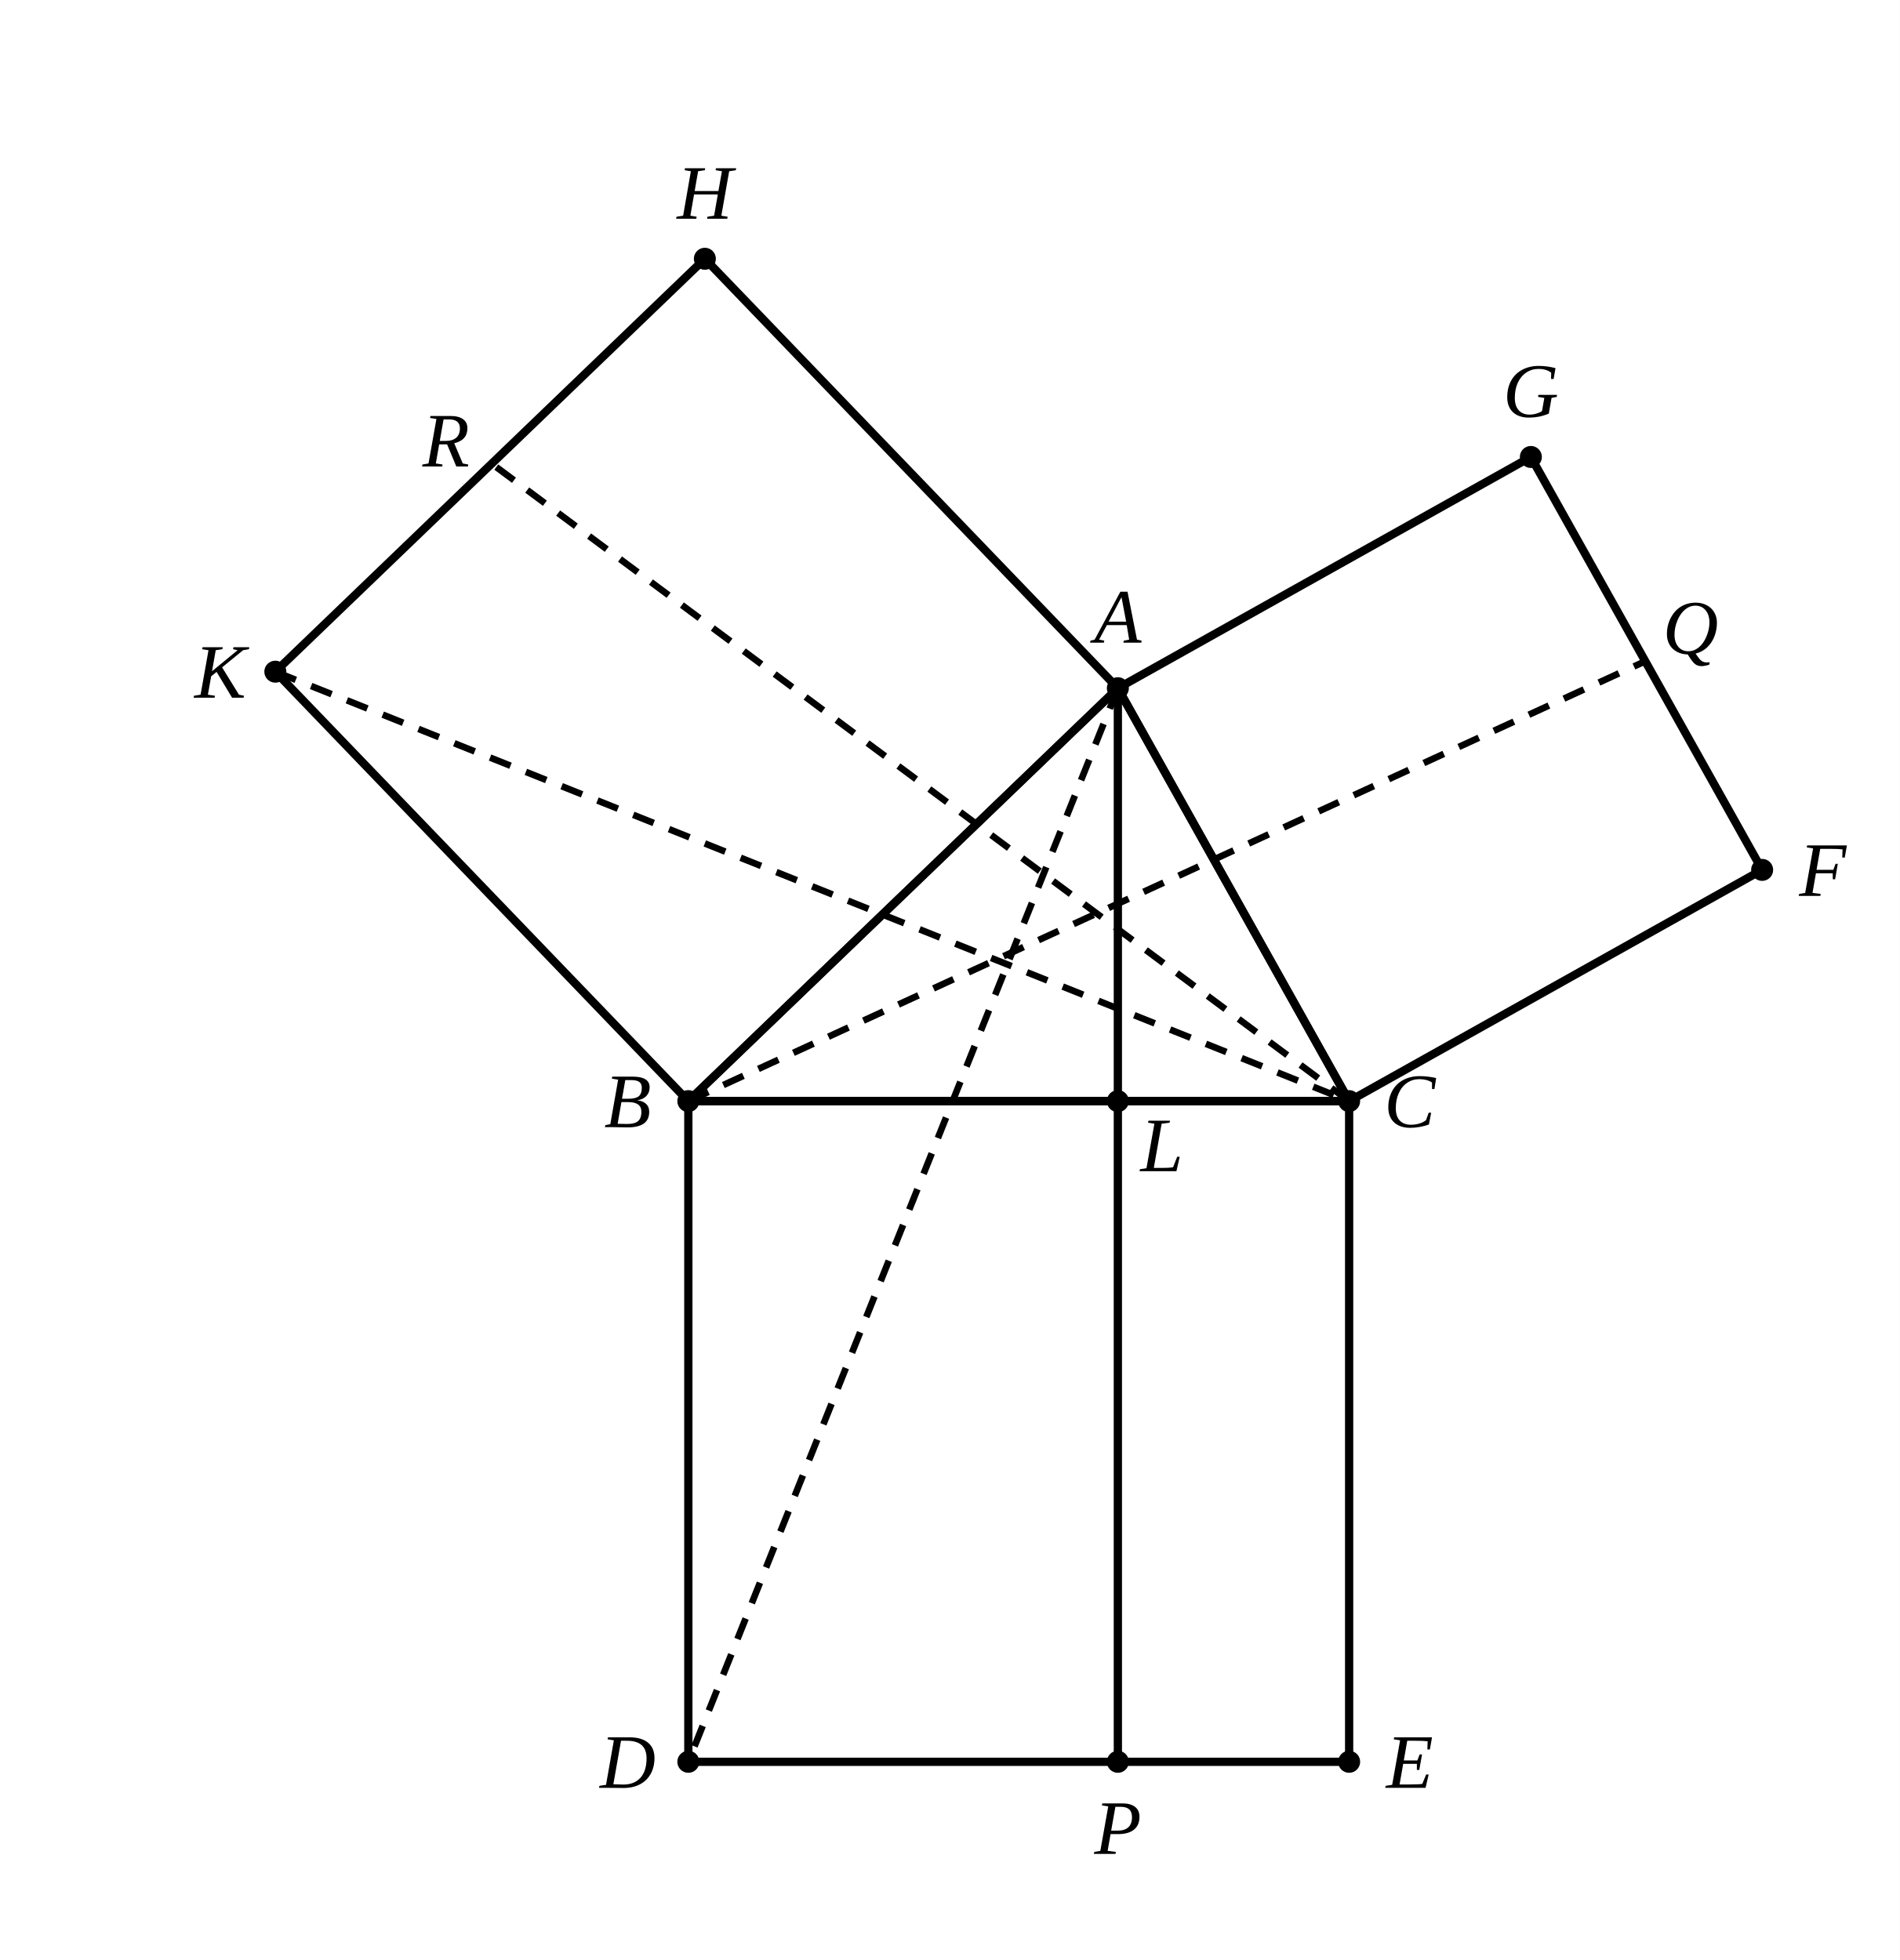
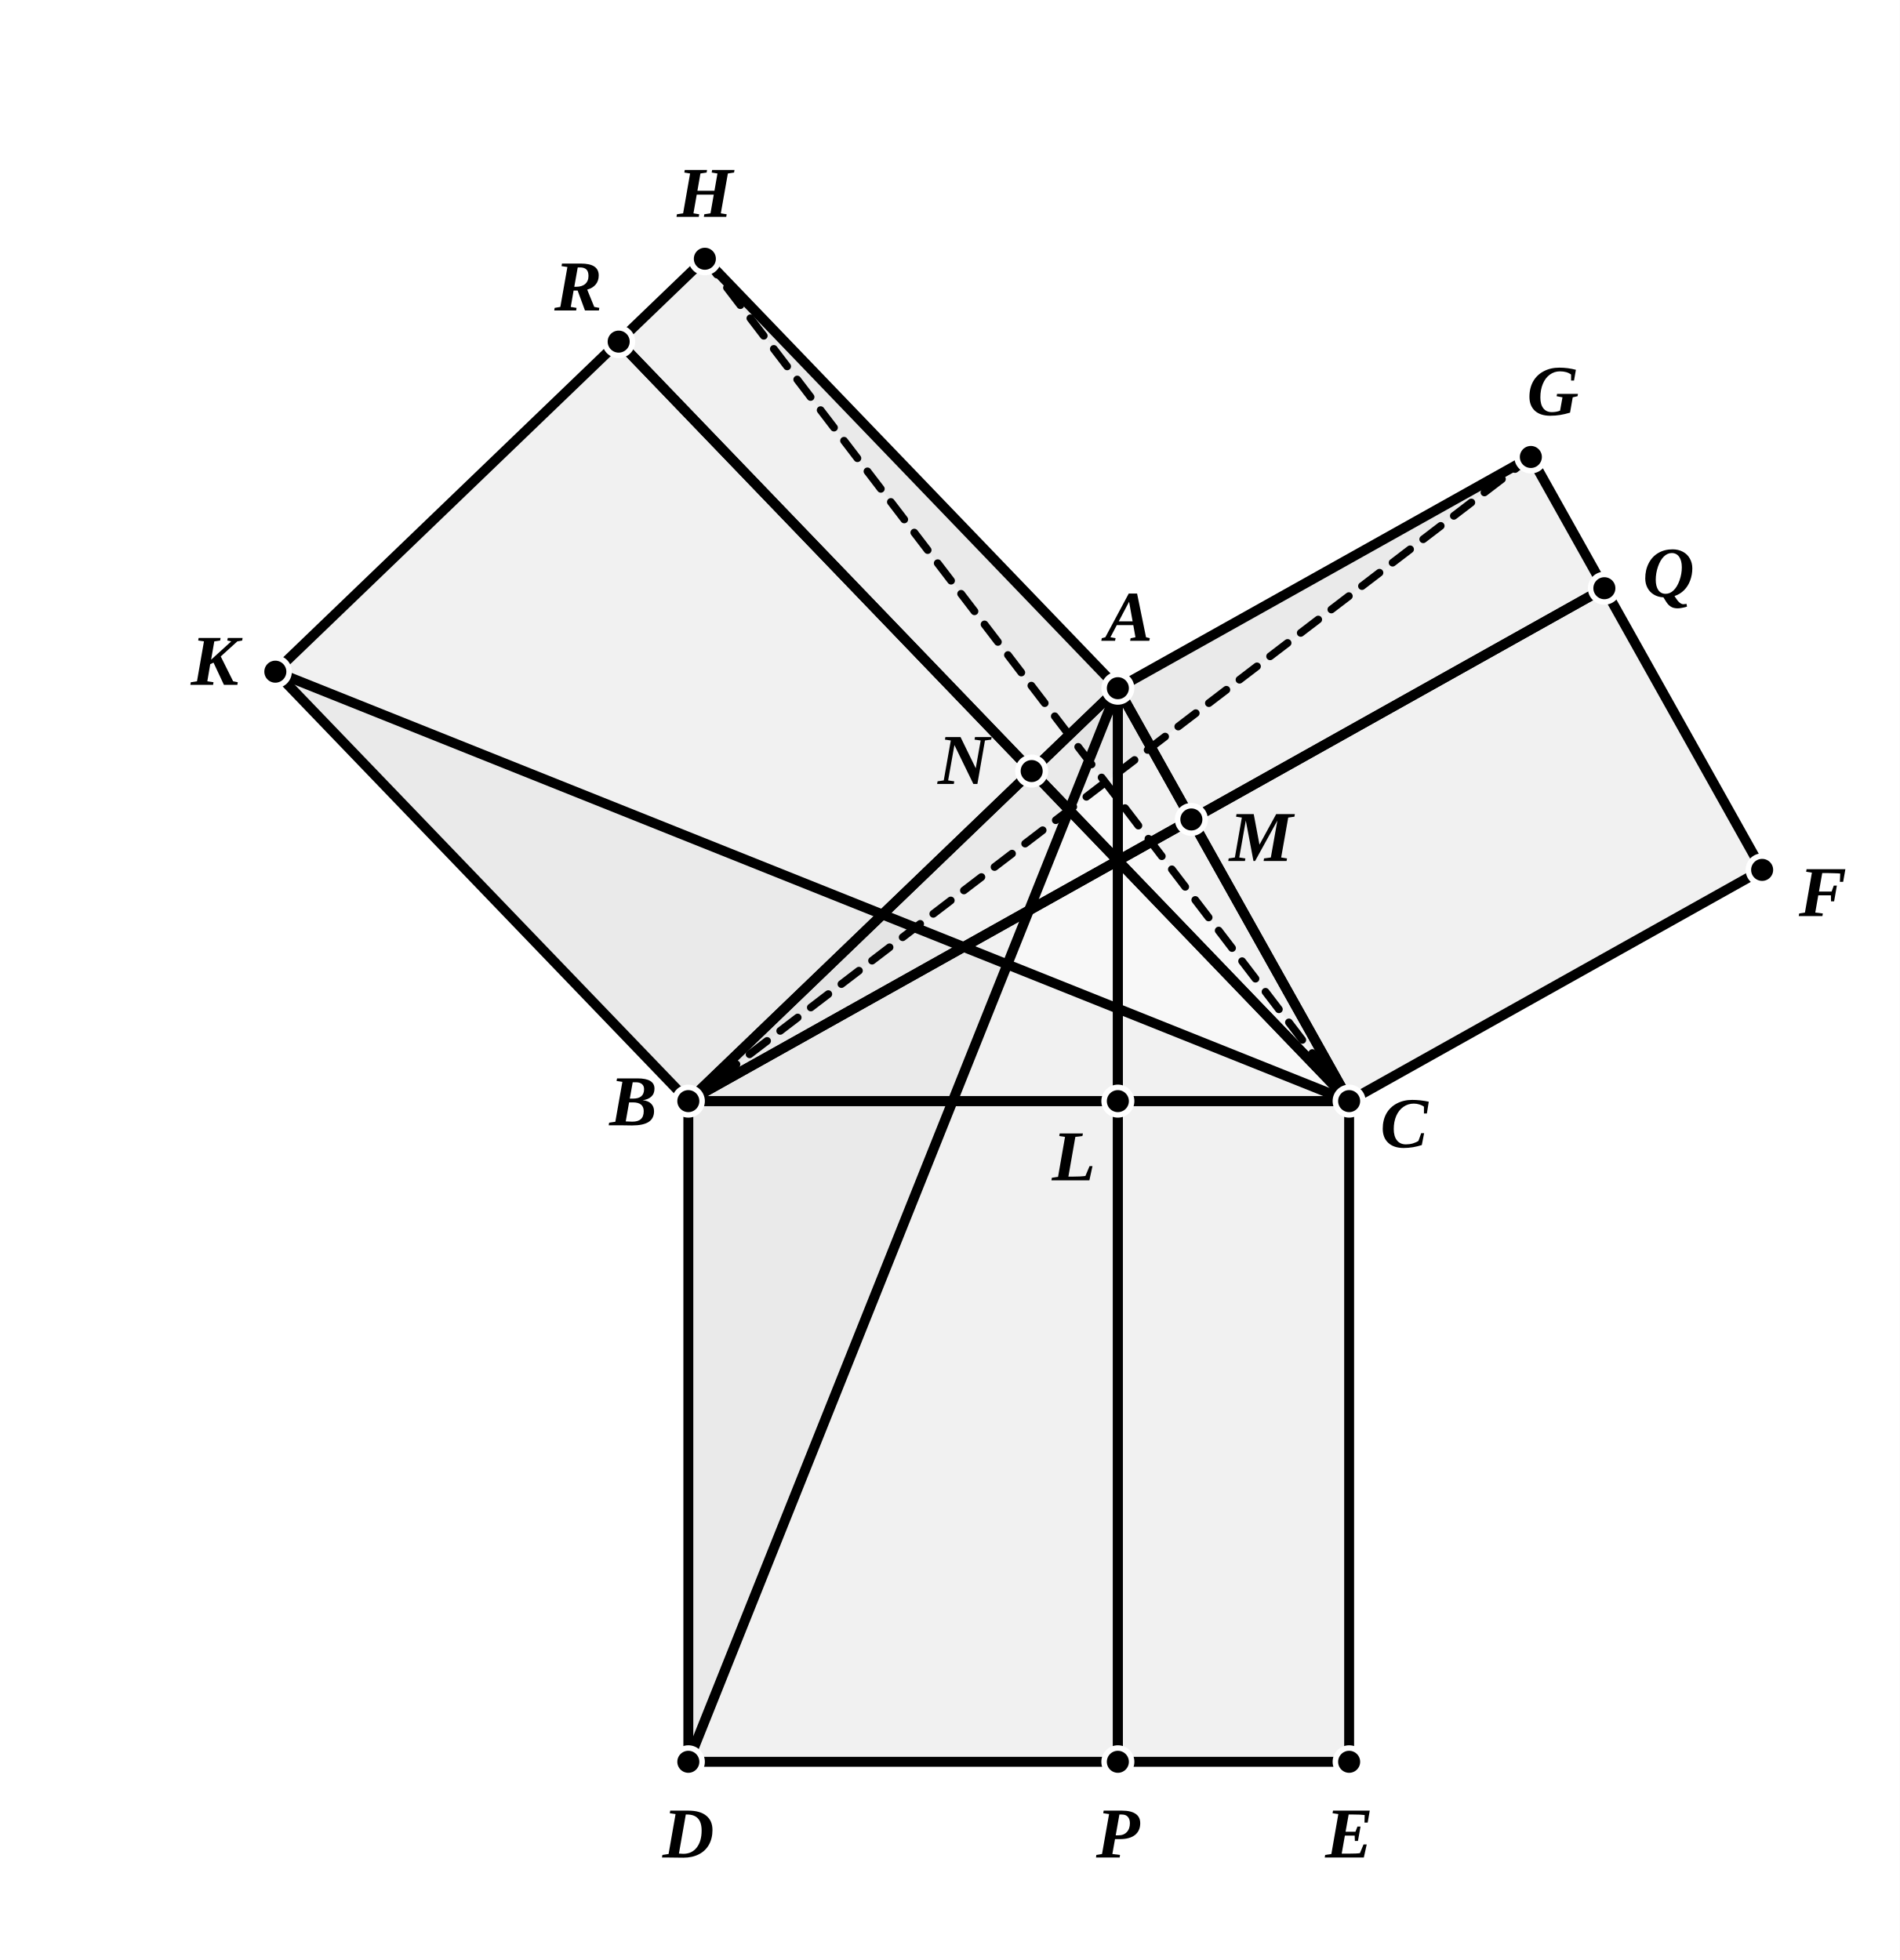
- <svg xmlns="http://www.w3.org/2000/svg" viewBox="0 0 345 356" width="100%" height="100%">
+ <svg xmlns="http://www.w3.org/2000/svg" viewBox="0 0 345 356" width="345" height="356" class="euclid-graphic" data-graphic-id="0421.g2" data-folio="0421" data-graphic="g2" data-proposition="II.13">
  <style>
-     .background { fill: #ffffff; }
-     .line { stroke: #000000; stroke-width: 1.5; stroke-linecap: round; stroke-linejoin: round; fill: none; }
-     .auxiliary { stroke: #000000; stroke-width: 1.2; stroke-dasharray: 4 3; fill: none; }
-     .point { fill: #000000; }
-     .label { font-family: "Times New Roman", Times, serif; font-size: 14px; font-style: italic; fill: #000000; text-anchor: middle; dominant-baseline: central; }
-     g.interactive:hover .line { stroke: #0284c7; stroke-width: 2.5; }
-     g.interactive:hover .point { fill: #0284c7; r: 3.5; }
-     g.interactive:hover .label { fill: #0284c7; font-weight: bold; }
+     .euclid-graphic {
+       font-family: 'Times New Roman', 'Georgia', serif;
+       font-style: italic;
+       background-color: #ffffff;
+     }
+     .geom-line {
+       stroke: #000000;
+       stroke-width: 1.8;
+       stroke-linecap: round;
+       stroke-linejoin: round;
+       fill: none;
+       transition: stroke 0.15s, stroke-width 0.15s;
+     }
+     .geom-dashed {
+       stroke: #000000;
+       stroke-width: 1.4;
+       stroke-dasharray: 4 3;
+       stroke-linecap: round;
+       fill: none;
+       transition: stroke 0.15s, stroke-width 0.15s;
+     }
+     .geom-polygon {
+       fill: #000000;
+       fill-opacity: 0.03;
+       stroke: none;
+       transition: fill-opacity 0.15s;
+     }
+     .geom-point {
+       fill: #000000;
+       stroke: #ffffff;
+       stroke-width: 1;
+     }
+     .geom-label {
+       font-size: 13px;
+       font-weight: bold;
+       fill: #000000;
+       text-anchor: middle;
+       dominant-baseline: central;
+       user-select: none;
+     }
+     .geom-overlay {
+       opacity: 0;
+       pointer-events: none;
+       transition: opacity 0.12s ease;
+     }
+     [data-ref]:hover, .highlight, .geom-highlight-active {
+       opacity: 1 !important;
+       stroke: #ef4444 !important;
+       stroke-width: 3.2 !important;
+       cursor: pointer;
+     }
+     text[data-ref]:hover, text.highlight, text.geom-highlight-active {
+       fill: #ef4444 !important;
+       stroke: none !important;
+     }
+     .geom-polygon:hover, .geom-polygon.highlight, polygon.geom-highlight-active, path.geom-polygon.geom-highlight-active {
+       opacity: 1 !important;
+       fill-opacity: 0.24 !important;
+       fill: #ef4444 !important;
+       stroke: #ef4444 !important;
+       stroke-width: 2.2 !important;
+     }
+     .geom-point:hover, .geom-point.highlight, circle.geom-point.geom-highlight-active {
+       r: 5.0 !important;
+       fill: #ef4444 !important;
+       stroke: #ffffff !important;
+       stroke-width: 1.5 !important;
+     }
  </style>
-   <rect width="100%" height="100%" class="background" />
-   <polygon points="203,125 125,200 245,200" class="line" />
-   <polygon points="125,200 245,200 245,320 125,320" class="line" />
-   <polygon points="125,200 203,125 128,47 50,122" class="line" />
-   <polygon points="245,200 203,125 278,83 320,158" class="line" />
-   <line x1="203" y1="125" x2="203" y2="320" class="line" />
-   <line x1="125" y1="200" x2="299" y2="120" class="auxiliary" />
-   <line x1="245" y1="200" x2="89" y2="84" class="auxiliary" />
-   <line x1="50" y1="122" x2="245" y2="200" class="auxiliary" />
-   <line x1="203" y1="125" x2="125" y2="320" class="auxiliary" />
-   <circle cx="203" cy="125" r="2" class="point" />
-   <circle cx="125" cy="200" r="2" class="point" />
-   <circle cx="245" cy="200" r="2" class="point" />
-   <circle cx="125" cy="320" r="2" class="point" />
-   <circle cx="245" cy="320" r="2" class="point" />
-   <circle cx="203" cy="320" r="2" class="point" />
-   <circle cx="203" cy="200" r="2" class="point" />
-   <circle cx="50" cy="122" r="2" class="point" />
-   <circle cx="128" cy="47" r="2" class="point" />
-   <circle cx="278" cy="83" r="2" class="point" />
-   <circle cx="320" cy="158" r="2" class="point" />
-   <text x="203" y="112" class="label">A</text>
-   <text x="114" y="200" class="label">B</text>
-   <text x="256" y="200" class="label">C</text>
-   <text x="114" y="320" class="label">D</text>
-   <text x="256" y="320" class="label">E</text>
-   <text x="203" y="332" class="label">P</text>
-   <text x="211" y="208" class="label">L</text>
-   <text x="40" y="122" class="label">K</text>
-   <text x="128" y="35" class="label">H</text>
-   <text x="278" y="71" class="label">G</text>
-   <text x="331" y="158" class="label">F</text>
-   <text x="307" y="114" class="label">Q</text>
-   <text x="81" y="80" class="label">R</text>
+   <rect width="100%" height="100%" fill="#ffffff" />
+   <g id="elements">
+   </g>
+   <g id="graphics">
+     <polygon id="el-tri-ABC" data-ref="&lt; A B C &gt;" data-type="polygon" points="203,125 125,200 245,200" class="geom-polygon" />
+     <polygon id="el-sq-BCED" data-ref="&lt; B C E D &gt;" data-aliases="BE" data-type="polygon" points="125,200 245,200 245,320 125,320" class="geom-polygon" />
+     <polygon id="el-sq-CAGF" data-ref="&lt; C A G F &gt;" data-aliases="CG" data-type="polygon" points="245,200 203,125 278,83 320,158" class="geom-polygon" />
+     <polygon id="el-sq-ABKH" data-ref="&lt; A B K H &gt;" data-aliases="BH" data-type="polygon" points="203,125 125,200 50,122 128,47" class="geom-polygon" />
+     <polygon id="el-rect-BP" data-ref="&lt; B L P D &gt;" data-aliases="BP" data-type="polygon" points="125,200 203,200 203,320 125,320" class="geom-polygon" />
+     <polygon id="el-rect-CP" data-ref="&lt; L C E P &gt;" data-aliases="CP" data-type="polygon" points="203,200 245,200 245,320 203,320" class="geom-polygon" />
+     <polygon id="el-rect-BR" data-ref="&lt; B N R K &gt;" data-aliases="BR" data-type="polygon" points="125,200 187.35,140.05 112.35,62.05 50,122" class="geom-polygon" />
+     <polygon id="el-rect-CQ" data-ref="&lt; C M Q F &gt;" data-aliases="CQ" data-type="polygon" points="245,200 216.35,148.84 291.35,106.84 320,158" class="geom-polygon" />
+     <polygon id="el-rect-AR" data-ref="&lt; A N R H &gt;" data-aliases="AR" data-type="polygon" points="203,125 187.35,140.05 112.35,62.05 128,47" class="geom-polygon" />
+     <polygon id="el-rect-AQ" data-ref="&lt; A M Q G &gt;" data-aliases="AQ" data-type="polygon" points="203,125 216.35,148.84 291.35,106.84 278,83" class="geom-polygon" />
+     <polygon id="el-tri-KBC" data-ref="&lt; K B C &gt;" data-type="polygon" points="50,122 125,200 245,200" class="geom-polygon" />
+     <polygon id="el-tri-ABD" data-ref="&lt; A B D &gt;" data-type="polygon" points="203,125 125,200 125,320" class="geom-polygon" />
+     <polygon id="el-tri-BAG" data-ref="&lt; B A G &gt;" data-type="polygon" points="125,200 203,125 278,83" class="geom-polygon" />
+     <polygon id="el-tri-HAC" data-ref="&lt; H A C &gt;" data-type="polygon" points="128,47 203,125 245,200" class="geom-polygon" />
+     <line id="el-sec-ALP" data-ref="/ A L P /" data-aliases="/ A P /" data-type="section" x1="203" y1="125" x2="203" y2="320" class="geom-line" />
+     <line id="el-sec-BMQ" data-ref="/ B M Q /" data-aliases="/ B Q /" data-type="section" x1="125" y1="200" x2="291.35" y2="106.84" class="geom-line" />
+     <line id="el-sec-CNR" data-ref="/ C N R /" data-aliases="/ C R /" data-type="section" x1="245" y1="200" x2="112.35" y2="62.05" class="geom-line" />
+     <line id="el-seg-BC" data-ref="/ B C /" data-aliases="/ C B /" data-type="segment" x1="125" y1="200" x2="245" y2="200" class="geom-line" />
+     <line id="el-seg-CA" data-ref="/ C A /" data-aliases="/ A C /" data-type="segment" x1="245" y1="200" x2="203" y2="125" class="geom-line" />
+     <line id="el-seg-AB" data-ref="/ A B /" data-aliases="/ B A /" data-type="segment" x1="203" y1="125" x2="125" y2="200" class="geom-line" />
+     <line id="el-seg-BD" data-ref="/ B D /" data-aliases="/ D B /" data-type="segment" x1="125" y1="200" x2="125" y2="320" class="geom-line" />
+     <line id="el-seg-CE" data-ref="/ C E /" data-aliases="/ E C /" data-type="segment" x1="245" y1="200" x2="245" y2="320" class="geom-line" />
+     <line id="el-seg-DE" data-ref="/ D E /" data-aliases="/ E D /" data-type="segment" x1="125" y1="320" x2="245" y2="320" class="geom-line" />
+     <line id="el-seg-BL" data-ref="/ B L /" data-aliases="/ L B /" data-type="segment" x1="125" y1="200" x2="203" y2="200" class="geom-line" />
+     <line id="el-seg-LC" data-ref="/ L C /" data-aliases="/ C L /" data-type="segment" x1="203" y1="200" x2="245" y2="200" class="geom-line" />
+     <line id="el-seg-AL" data-ref="/ A L /" data-aliases="/ L A /" data-type="segment" x1="203" y1="125" x2="203" y2="200" class="geom-line" />
+     <line id="el-seg-LP" data-ref="/ L P /" data-aliases="/ P L /" data-type="segment" x1="203" y1="200" x2="203" y2="320" class="geom-line" />
+     <line id="el-seg-BK" data-ref="/ B K /" data-aliases="/ K B /" data-type="segment" x1="125" y1="200" x2="50" y2="122" class="geom-line" />
+     <line id="el-seg-KH" data-ref="/ K H /" data-aliases="/ H K /" data-type="segment" x1="50" y1="122" x2="128" y2="47" class="geom-line" />
+     <line id="el-seg-AH" data-ref="/ A H /" data-aliases="/ H A /" data-type="segment" x1="203" y1="125" x2="128" y2="47" class="geom-line" />
+     <line id="el-seg-AN" data-ref="/ A N /" data-aliases="/ N A /" data-type="segment" x1="203" y1="125" x2="187.35" y2="140.05" class="geom-line" />
+     <line id="el-seg-BN" data-ref="/ B N /" data-aliases="/ N B /" data-type="segment" x1="125" y1="200" x2="187.35" y2="140.05" class="geom-line" />
+     <line id="el-seg-CN" data-ref="/ C N /" data-aliases="/ N C /" data-type="segment" x1="245" y1="200" x2="187.35" y2="140.05" class="geom-line" />
+     <line id="el-seg-NR" data-ref="/ N R /" data-aliases="/ R N /" data-type="segment" x1="187.35" y1="140.05" x2="112.35" y2="62.05" class="geom-line" />
+     <line id="el-seg-CF" data-ref="/ C F /" data-aliases="/ F C /" data-type="segment" x1="245" y1="200" x2="320" y2="158" class="geom-line" />
+     <line id="el-seg-FG" data-ref="/ F G /" data-aliases="/ G F /" data-type="segment" x1="320" y1="158" x2="278" y2="83" class="geom-line" />
+     <line id="el-seg-AG" data-ref="/ A G /" data-aliases="/ G A /" data-type="segment" x1="203" y1="125" x2="278" y2="83" class="geom-line" />
+     <line id="el-seg-AM" data-ref="/ A M /" data-aliases="/ M A /" data-type="segment" x1="203" y1="125" x2="216.35" y2="148.84" class="geom-line" />
+     <line id="el-seg-CM" data-ref="/ C M /" data-aliases="/ M C /" data-type="segment" x1="245" y1="200" x2="216.35" y2="148.84" class="geom-line" />
+     <line id="el-seg-BM" data-ref="/ B M /" data-aliases="/ M B /" data-type="segment" x1="125" y1="200" x2="216.35" y2="148.84" class="geom-line" />
+     <line id="el-seg-MQ" data-ref="/ M Q /" data-aliases="/ Q M /" data-type="segment" x1="216.35" y1="148.84" x2="291.35" y2="106.84" class="geom-line" />
+     <line id="el-seg-KC" data-ref="/ K C /" data-aliases="/ C K /" data-type="segment" x1="50" y1="122" x2="245" y2="200" class="geom-line" />
+     <line id="el-seg-AD" data-ref="/ A D /" data-aliases="/ D A /" data-type="segment" x1="203" y1="125" x2="125" y2="320" class="geom-line" />
+     <line id="el-seg-BG" data-ref="/ B G /" data-aliases="/ G B /" data-type="segment" x1="125" y1="200" x2="278" y2="83" class="geom-dashed" />
+     <line id="el-seg-CH" data-ref="/ C H /" data-aliases="/ H C /" data-type="segment" x1="245" y1="200" x2="128" y2="47" class="geom-dashed" />
+   </g>
+   <g id="highlights" style="pointer-events: none;">
+     <polygon id="hl-tri-ABC" data-ref="&lt; A B C &gt;" points="203,125 125,200 245,200" class="geom-polygon geom-overlay" />
+     <polygon id="hl-sq-BCED" data-ref="&lt; B C E D &gt;" data-aliases="BE" points="125,200 245,200 245,320 125,320" class="geom-polygon geom-overlay" />
+     <polygon id="hl-sq-CAGF" data-ref="&lt; C A G F &gt;" data-aliases="CG" points="245,200 203,125 278,83 320,158" class="geom-polygon geom-overlay" />
+     <polygon id="hl-sq-ABKH" data-ref="&lt; A B K H &gt;" data-aliases="BH" points="203,125 125,200 50,122 128,47" class="geom-polygon geom-overlay" />
+     <polygon id="hl-rect-BP" data-ref="&lt; B L P D &gt;" data-aliases="BP" points="125,200 203,200 203,320 125,320" class="geom-polygon geom-overlay" />
+     <polygon id="hl-rect-CP" data-ref="&lt; L C E P &gt;" data-aliases="CP" points="203,200 245,200 245,320 203,320" class="geom-polygon geom-overlay" />
+     <polygon id="hl-rect-BR" data-ref="&lt; B N R K &gt;" data-aliases="BR" points="125,200 187.35,140.05 112.35,62.05 50,122" class="geom-polygon geom-overlay" />
+     <polygon id="hl-rect-CQ" data-ref="&lt; C M Q F &gt;" data-aliases="CQ" points="245,200 216.35,148.84 291.35,106.84 320,158" class="geom-polygon geom-overlay" />
+     <polygon id="hl-rect-AR" data-ref="&lt; A N R H &gt;" data-aliases="AR" points="203,125 187.35,140.05 112.35,62.05 128,47" class="geom-polygon geom-overlay" />
+     <polygon id="hl-rect-AQ" data-ref="&lt; A M Q G &gt;" data-aliases="AQ" points="203,125 216.35,148.84 291.35,106.84 278,83" class="geom-polygon geom-overlay" />
+     <polygon id="hl-tri-KBC" data-ref="&lt; K B C &gt;" points="50,122 125,200 245,200" class="geom-polygon geom-overlay" />
+     <polygon id="hl-tri-ABD" data-ref="&lt; A B D &gt;" points="203,125 125,200 125,320" class="geom-polygon geom-overlay" />
+     <polygon id="hl-tri-BAG" data-ref="&lt; B A G &gt;" points="125,200 203,125 278,83" class="geom-polygon geom-overlay" />
+     <polygon id="hl-tri-HAC" data-ref="&lt; H A C &gt;" points="128,47 203,125 245,200" class="geom-polygon geom-overlay" />
+     <line id="hl-sec-ALP" data-ref="/ A L P /" data-aliases="/ A P /" x1="203" y1="125" x2="203" y2="320" class="geom-line geom-overlay" />
+     <line id="hl-sec-BMQ" data-ref="/ B M Q /" data-aliases="/ B Q /" x1="125" y1="200" x2="291.35" y2="106.84" class="geom-line geom-overlay" />
+     <line id="hl-sec-CNR" data-ref="/ C N R /" data-aliases="/ C R /" x1="245" y1="200" x2="112.35" y2="62.05" class="geom-line geom-overlay" />
+     <line id="hl-seg-BC" data-ref="/ B C /" data-aliases="/ C B /" x1="125" y1="200" x2="245" y2="200" class="geom-line geom-overlay" />
+     <line id="hl-seg-CA" data-ref="/ C A /" data-aliases="/ A C /" x1="245" y1="200" x2="203" y2="125" class="geom-line geom-overlay" />
+     <line id="hl-seg-AB" data-ref="/ A B /" data-aliases="/ B A /" x1="203" y1="125" x2="125" y2="200" class="geom-line geom-overlay" />
+     <line id="hl-seg-AN" data-ref="/ A N /" data-aliases="/ N A /" x1="203" y1="125" x2="187.35" y2="140.05" class="geom-line geom-overlay" />
+     <line id="hl-seg-AM" data-ref="/ A M /" data-aliases="/ M A /" x1="203" y1="125" x2="216.35" y2="148.84" class="geom-line geom-overlay" />
+     <line id="hl-seg-KC" data-ref="/ K C /" data-aliases="/ C K /" x1="50" y1="122" x2="245" y2="200" class="geom-line geom-overlay" />
+     <line id="hl-seg-AD" data-ref="/ A D /" data-aliases="/ D A /" x1="203" y1="125" x2="125" y2="320" class="geom-line geom-overlay" />
+     <line id="hl-seg-BG" data-ref="/ B G /" data-aliases="/ G B /" x1="125" y1="200" x2="278" y2="83" class="geom-line geom-overlay" />
+     <line id="hl-seg-CH" data-ref="/ C H /" data-aliases="/ H C /" x1="245" y1="200" x2="128" y2="47" class="geom-line geom-overlay" />
+   </g>
+   <g id="points">
+     <circle id="el-pt-A" data-ref="A" data-type="point" cx="203" cy="125" r="2.5" class="geom-point" />
+     <circle id="el-pt-B" data-ref="B" data-type="point" cx="125" cy="200" r="2.5" class="geom-point" />
+     <circle id="el-pt-C" data-ref="C" data-type="point" cx="245" cy="200" r="2.5" class="geom-point" />
+     <circle id="el-pt-D" data-ref="D" data-type="point" cx="125" cy="320" r="2.5" class="geom-point" />
+     <circle id="el-pt-E" data-ref="E" data-type="point" cx="245" cy="320" r="2.5" class="geom-point" />
+     <circle id="el-pt-L" data-ref="L" data-type="point" cx="203" cy="200" r="2.5" class="geom-point" />
+     <circle id="el-pt-P" data-ref="P" data-type="point" cx="203" cy="320" r="2.5" class="geom-point" />
+     <circle id="el-pt-K" data-ref="K" data-type="point" cx="50" cy="122" r="2.5" class="geom-point" />
+     <circle id="el-pt-H" data-ref="H" data-type="point" cx="128" cy="47" r="2.5" class="geom-point" />
+     <circle id="el-pt-N" data-ref="N" data-type="point" cx="187.35" cy="140.05" r="2.5" class="geom-point" />
+     <circle id="el-pt-R" data-ref="R" data-type="point" cx="112.35" cy="62.05" r="2.5" class="geom-point" />
+     <circle id="el-pt-F" data-ref="F" data-type="point" cx="320" cy="158" r="2.5" class="geom-point" />
+     <circle id="el-pt-G" data-ref="G" data-type="point" cx="278" cy="83" r="2.5" class="geom-point" />
+     <circle id="el-pt-M" data-ref="M" data-type="point" cx="216.35" cy="148.84" r="2.5" class="geom-point" />
+     <circle id="el-pt-Q" data-ref="Q" data-type="point" cx="291.35" cy="106.84" r="2.5" class="geom-point" />
+   </g>
+   <g id="labels">
+     <text id="lbl-A" data-ref="A" x="205" y="112" class="geom-label">A</text>
+     <text id="lbl-B" data-ref="B" x="115" y="200" class="geom-label">B</text>
+     <text id="lbl-C" data-ref="C" x="255" y="204" class="geom-label">C</text>
+     <text id="lbl-D" data-ref="D" x="125" y="333" class="geom-label">D</text>
+     <text id="lbl-E" data-ref="E" x="245" y="333" class="geom-label">E</text>
+     <text id="lbl-P" data-ref="P" x="203" y="333" class="geom-label">P</text>
+     <text id="lbl-L" data-ref="L" x="195" y="210" class="geom-label">L</text>
+     <text id="lbl-K" data-ref="K" x="39" y="120" class="geom-label">K</text>
+     <text id="lbl-H" data-ref="H" x="128" y="35" class="geom-label">H</text>
+     <text id="lbl-R" data-ref="R" x="105" y="52" class="geom-label">R</text>
+     <text id="lbl-N" data-ref="N" x="175" y="138" class="geom-label">N</text>
+     <text id="lbl-M" data-ref="M" x="229" y="152" class="geom-label">M</text>
+     <text id="lbl-Q" data-ref="Q" x="303" y="104" class="geom-label">Q</text>
+     <text id="lbl-G" data-ref="G" x="282" y="71" class="geom-label">G</text>
+     <text id="lbl-F" data-ref="F" x="331" y="162" class="geom-label">F</text>
+   </g>
</svg>
